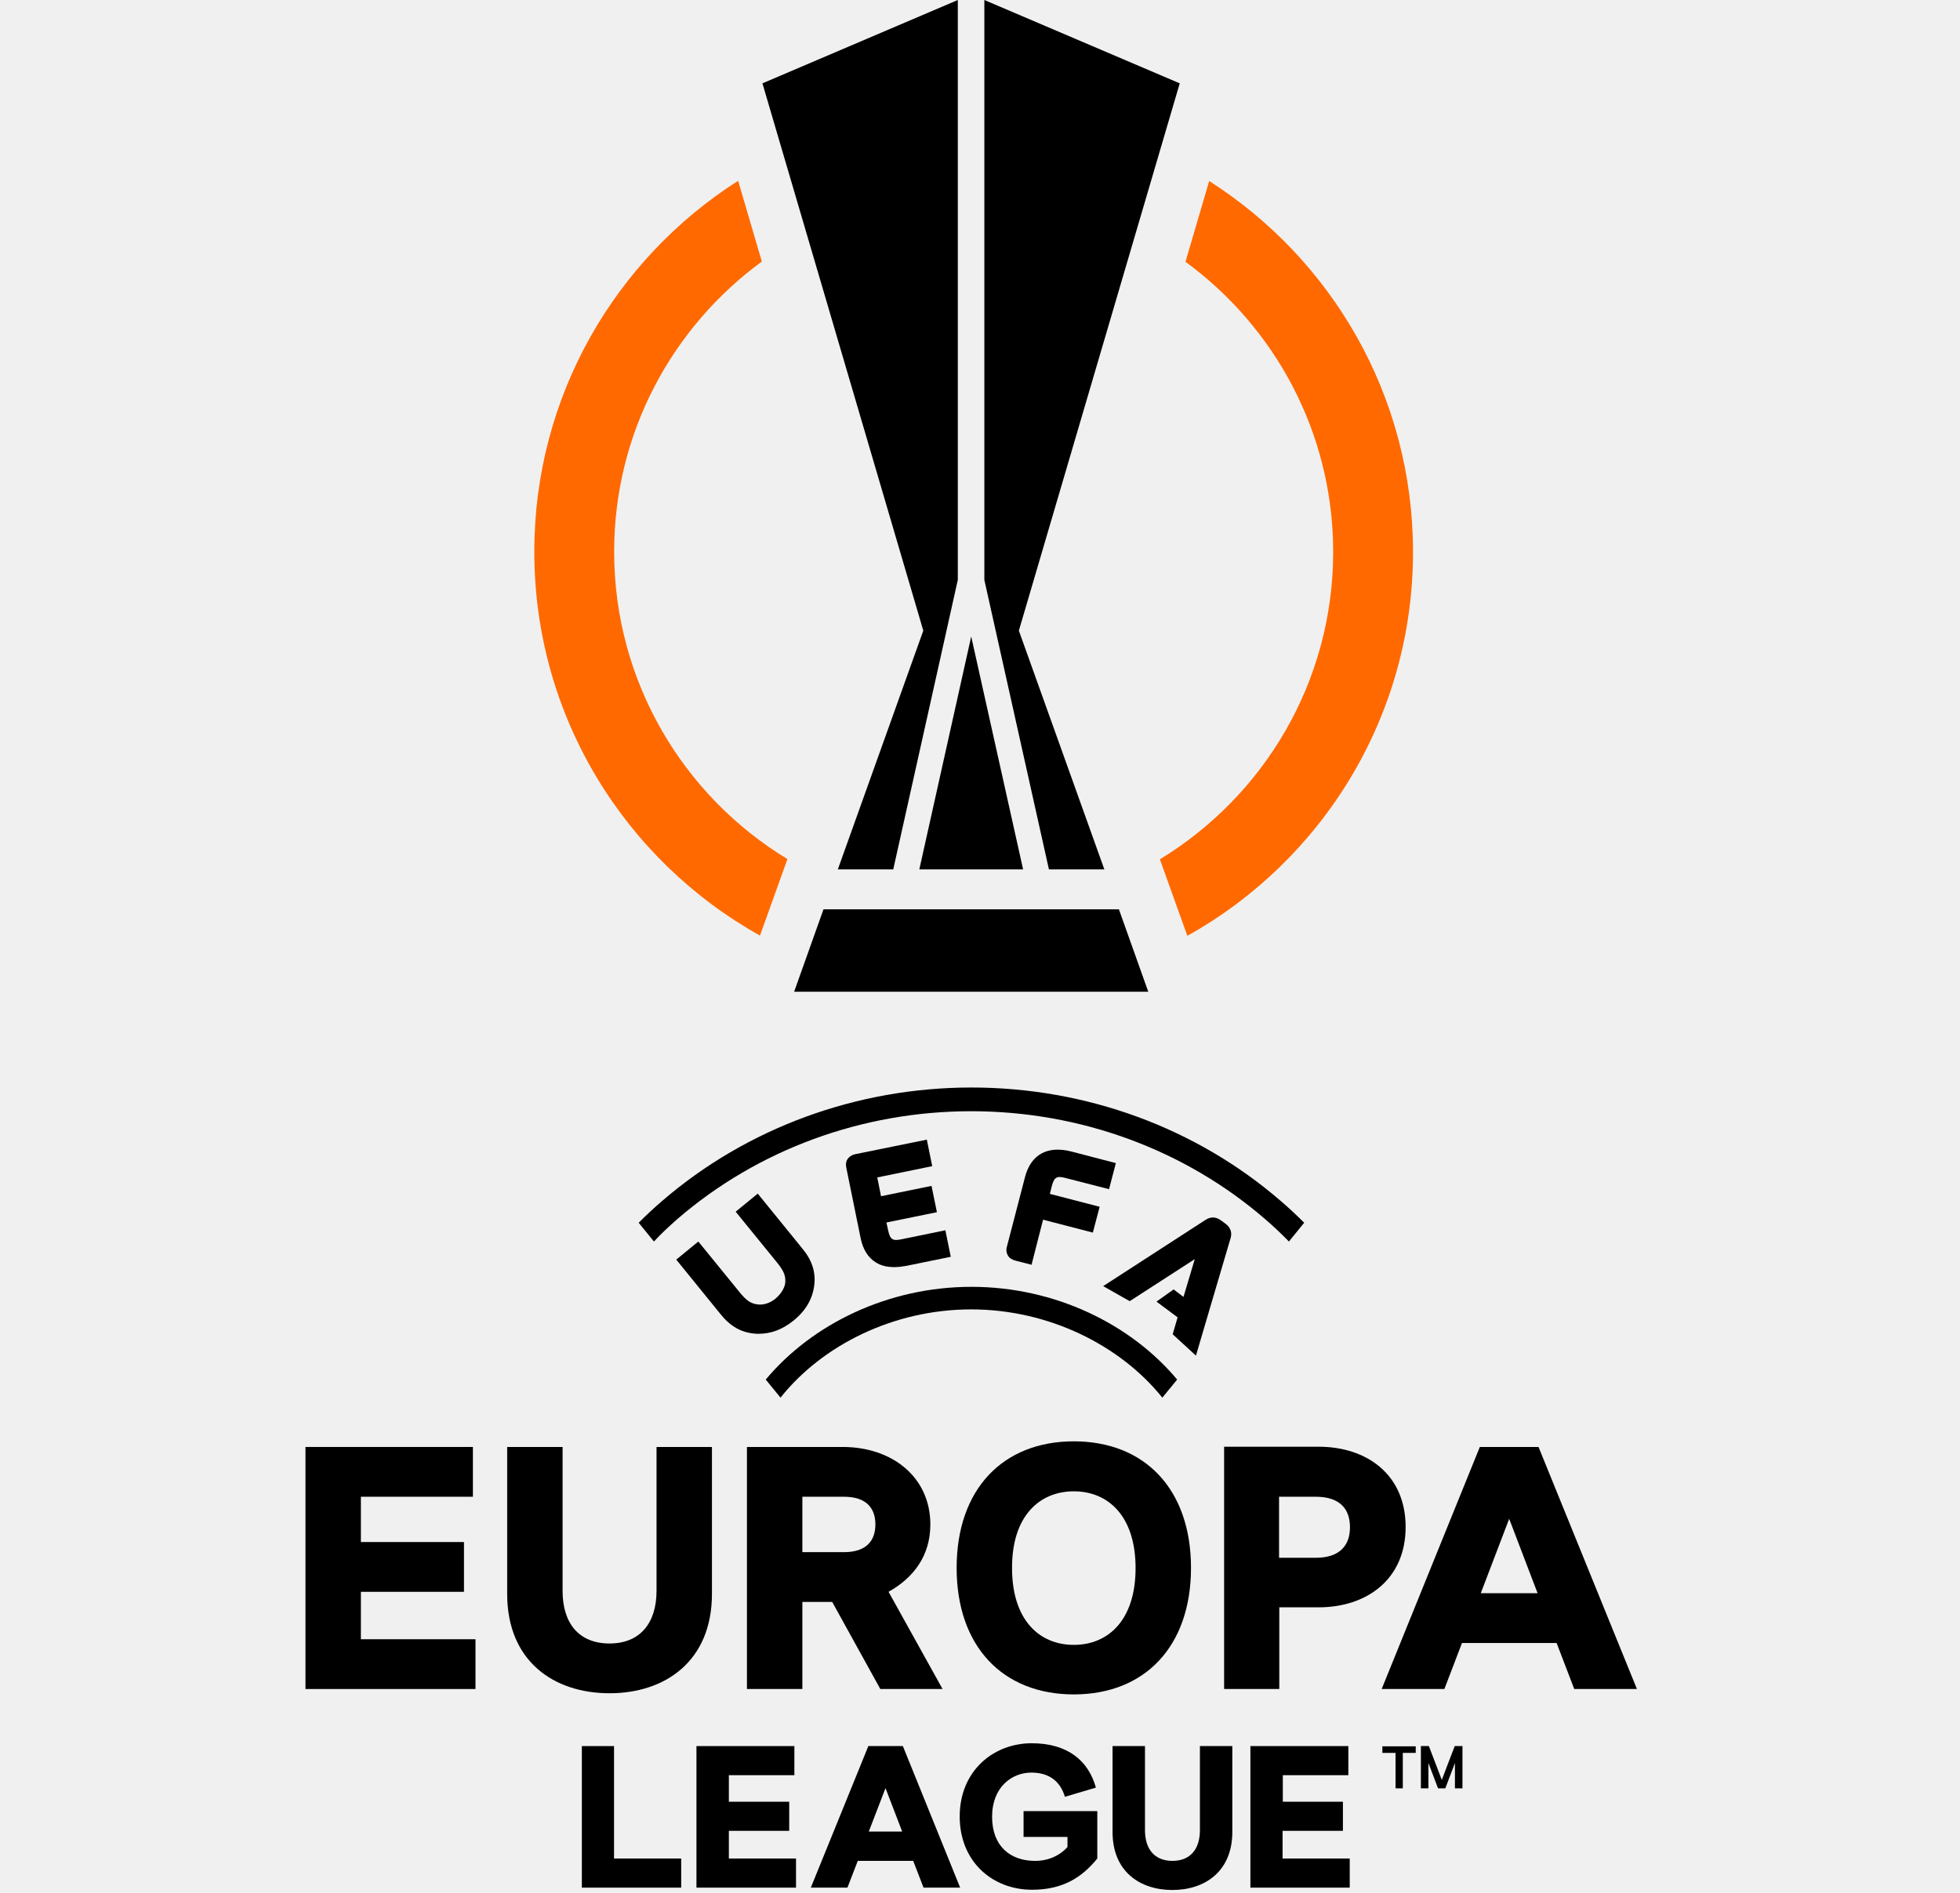
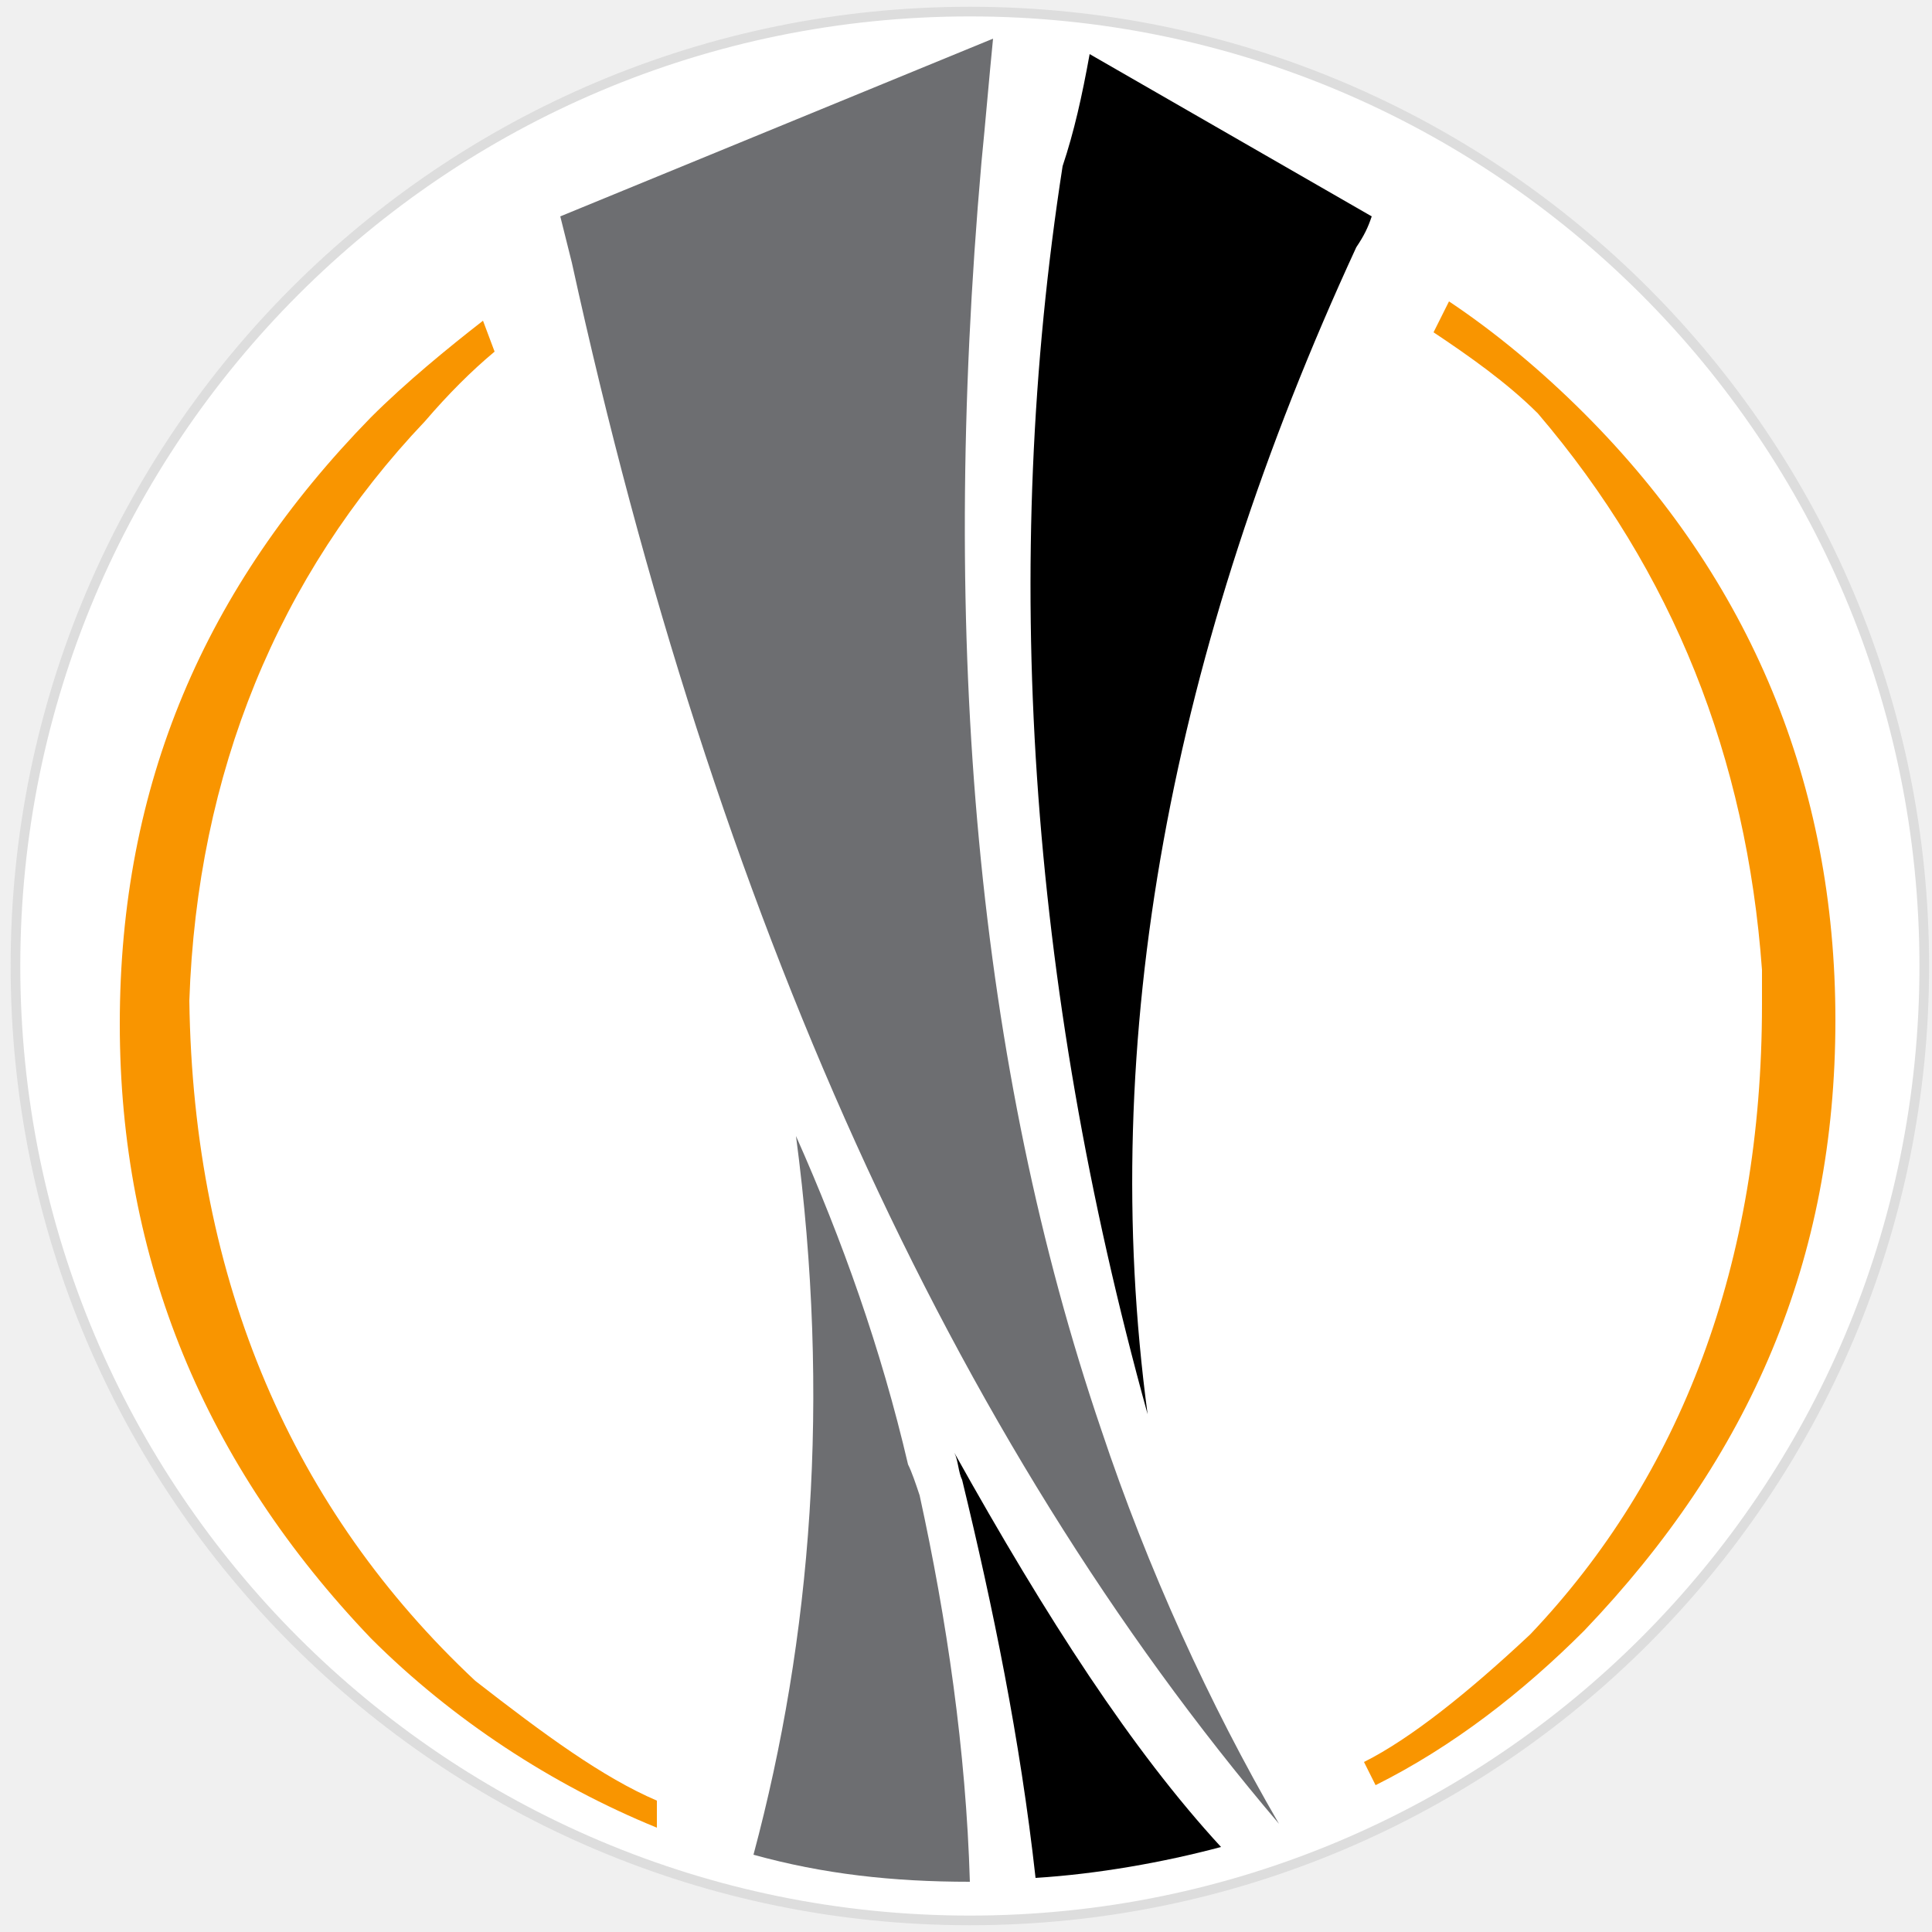
- <svg xmlns="http://www.w3.org/2000/svg" width="322" height="311" viewBox="0 0 90 87" fill="none">
-   <path d="M28.186 25.361C28.186 19.89 30.862 15.033 34.974 12.022L33.884 8.31C28.25 11.904 24.517 18.195 24.517 25.361C24.517 32.948 28.704 39.553 34.888 43.006L36.15 39.488C31.38 36.596 28.186 31.34 28.186 25.361ZM55.533 8.321L54.443 12.033C58.555 15.044 61.231 19.901 61.231 25.372C61.231 31.351 58.037 36.596 53.267 39.499L54.529 43.017C60.713 39.564 64.9 32.959 64.9 25.372C64.9 18.195 61.156 11.904 55.533 8.321Z" fill="#FF6900" />
-   <path d="M41.013 39.963H38.466L42.394 28.988L35.001 3.831L43.98 0V26.657L41.013 39.963Z" fill="black" />
-   <path d="M46.786 28.988L50.715 39.963H48.168L45.2 26.657V0L54.179 3.831L46.786 28.988Z" fill="black" />
-   <path d="M36.458 45.586L37.807 41.798H51.384L52.733 45.586H36.458Z" fill="black" />
-   <path d="M44.596 29.257L46.981 39.963H42.211L44.596 29.257Z" fill="black" />
-   <path d="M16.547 73.17H21.285V70.882H16.547V68.8H21.695V66.512H14V77.638H21.814V75.35H16.547V73.17Z" fill="black" />
-   <path fill-rule="evenodd" clip-rule="evenodd" d="M49.312 77.886C52.582 77.886 54.697 75.674 54.697 72.07C54.697 68.465 52.582 66.253 49.312 66.253C46.042 66.253 43.926 68.465 43.926 72.07C43.926 75.674 46.042 77.886 49.312 77.886ZM49.312 68.551C50.898 68.551 52.15 69.695 52.15 72.08C52.15 74.465 50.898 75.609 49.312 75.609C47.725 75.609 46.473 74.465 46.473 72.08C46.463 69.695 47.725 68.551 49.312 68.551Z" fill="black" />
-   <path fill-rule="evenodd" clip-rule="evenodd" d="M56.219 77.638H58.755V73.883H60.568C62.759 73.883 64.561 72.609 64.561 70.192C64.561 67.774 62.769 66.501 60.568 66.501H56.219V77.638ZM58.744 68.8H60.428C61.561 68.8 62.003 69.382 62.003 70.203C62.003 71.012 61.561 71.606 60.428 71.606H58.744V68.8Z" fill="black" />
-   <path d="M32.681 66.512H30.134V73.127C30.134 74.617 29.368 75.545 27.976 75.545C26.573 75.545 25.817 74.627 25.817 73.127V66.512H23.27V73.267C23.27 76.365 25.418 77.833 27.976 77.833C30.534 77.833 32.681 76.354 32.681 73.267V66.512Z" fill="black" />
-   <path d="M28.181 80.261H26.702V86.768H31.267V85.43H28.181V80.261Z" fill="black" />
-   <path d="M61.679 84.157V82.819H58.917V81.599H61.928V80.261H57.427V86.768H61.992V85.43H58.906V84.157H61.679Z" fill="black" />
-   <path d="M55.107 84.124C55.107 84.999 54.665 85.538 53.844 85.538C53.024 85.538 52.582 84.999 52.582 84.124V80.261H51.092V84.211C51.092 86.024 52.344 86.876 53.844 86.876C55.344 86.876 56.596 86.013 56.596 84.211V80.261H55.107V84.124Z" fill="black" />
-   <path d="M49.02 84.437V84.901C48.697 85.268 48.178 85.538 47.531 85.538C46.409 85.538 45.556 84.88 45.556 83.509C45.556 82.139 46.473 81.48 47.358 81.48C48.168 81.48 48.686 81.869 48.902 82.592L50.326 82.171C49.992 80.951 49.042 80.131 47.38 80.131C45.599 80.131 44.067 81.415 44.067 83.498C44.067 85.581 45.578 86.865 47.391 86.865C48.804 86.865 49.679 86.304 50.391 85.43V83.25H47.002V84.437H49.02Z" fill="black" />
-   <path fill-rule="evenodd" clip-rule="evenodd" d="M70.669 66.512H67.971L63.46 77.638H66.342L67.151 75.523H71.5L72.31 77.638H75.191L70.669 66.512ZM68.014 73.235L69.32 69.814L70.626 73.235H68.014Z" fill="black" />
-   <path fill-rule="evenodd" clip-rule="evenodd" d="M39.869 80.261L37.225 86.768H38.908L39.383 85.538H41.93L42.405 86.768H44.088L41.455 80.261H39.869ZM39.89 84.189L40.657 82.193L41.423 84.189H39.89Z" fill="black" />
-   <path d="M33.458 84.157H36.232V82.819H33.458V81.599H36.469V80.261H31.969V86.768H36.545V85.43H33.458V84.157Z" fill="black" />
-   <path fill-rule="evenodd" clip-rule="evenodd" d="M40.419 77.638H43.279L40.797 73.17C41.93 72.534 42.718 71.53 42.718 70.073C42.718 67.893 40.959 66.512 38.692 66.512H34.289V77.638H36.836V73.634H38.207L40.419 77.638ZM36.836 68.8H38.746C39.793 68.8 40.192 69.339 40.192 70.073C40.192 70.807 39.793 71.347 38.746 71.347H36.836V68.8Z" fill="black" />
-   <path d="M35.606 59.691C35.358 59.896 35.055 59.993 34.796 59.961C34.473 59.928 34.267 59.788 33.944 59.389L32.055 57.069L31.041 57.9L33.091 60.425C33.523 60.965 34.03 61.245 34.613 61.299C34.678 61.31 34.753 61.31 34.818 61.31C35.39 61.31 35.919 61.116 36.426 60.706C36.998 60.241 37.311 59.702 37.386 59.054C37.451 58.471 37.279 57.921 36.836 57.392L34.786 54.867L33.771 55.698L35.66 58.018C35.983 58.418 36.081 58.644 36.048 58.979C36.016 59.216 35.854 59.475 35.606 59.691Z" fill="black" />
-   <path d="M44.596 60.188C48.157 60.188 51.449 61.839 53.38 64.245L54.06 63.414C51.934 60.867 48.448 59.151 44.606 59.151C40.764 59.151 37.279 60.867 35.153 63.414L35.832 64.245C37.743 61.839 41.023 60.188 44.596 60.188Z" fill="black" />
-   <path d="M31.095 56.032C34.796 52.838 39.588 51.079 44.596 51.079C49.603 51.079 54.395 52.838 58.096 56.032C58.485 56.367 58.852 56.712 59.197 57.069L59.899 56.205C59.553 55.86 59.197 55.525 58.819 55.202C54.924 51.834 49.873 49.989 44.606 49.989C39.34 49.989 34.289 51.845 30.393 55.202C30.015 55.525 29.659 55.86 29.314 56.205L30.015 57.069C30.339 56.712 30.717 56.367 31.095 56.032Z" fill="black" />
-   <path d="M56.499 56.971C56.564 56.788 56.607 56.507 56.294 56.259L56.089 56.108C55.776 55.871 55.528 55.968 55.344 56.087L50.661 59.119L51.88 59.81L54.87 57.878L54.352 59.615L53.898 59.27L53.111 59.831L54.082 60.554L53.855 61.331L54.924 62.313L56.499 56.971Z" fill="black" />
-   <path d="M42.556 52.385L39.264 53.054C39.113 53.086 38.995 53.162 38.919 53.27C38.843 53.378 38.822 53.518 38.854 53.669L39.513 56.907C39.62 57.435 39.858 57.813 40.214 58.029C40.451 58.18 40.732 58.245 41.067 58.245C41.228 58.245 41.412 58.223 41.595 58.191L43.657 57.77L43.408 56.551L41.412 56.961C41.002 57.047 40.872 57.004 40.775 56.54L40.7 56.194L43.02 55.72L42.772 54.511L40.451 54.986L40.279 54.122L42.804 53.604L42.556 52.385Z" fill="black" />
-   <path d="M48.956 54.155L50.931 54.662L51.243 53.464L49.215 52.935C48.103 52.644 47.337 53.065 47.067 54.111L46.236 57.306C46.193 57.457 46.214 57.597 46.279 57.705C46.344 57.824 46.463 57.9 46.614 57.943L47.369 58.137L47.898 56.065L50.186 56.658L50.499 55.471L48.211 54.878L48.297 54.532C48.416 54.079 48.545 54.047 48.956 54.155Z" fill="black" />
-   <path d="M64.097 80.574V82.203H64.431V80.574H65.025V80.272H63.492V80.574H64.097Z" fill="black" />
-   <path d="M66.817 80.261L66.223 81.815L65.629 80.261H65.262V82.203H65.608V81.038L66.05 82.203H66.385L66.827 81.038V82.203H67.173V80.261H66.817Z" fill="black" />
+ <svg xmlns="http://www.w3.org/2000/svg" version="1.1" id="Layer_1" x="0px" y="0px" viewBox="0 0 50 50" style="enable-background:new 0 0 50 50;" xml:space="preserve">
+   <style type="text/css">
+ 	.st0{fill-rule:evenodd;clip-rule:evenodd;fill:#FFFFFF;stroke:#DDDDDD;stroke-width:0.25;stroke-miterlimit:10;}
+ 	.st1{fill-rule:evenodd;clip-rule:evenodd;fill:#F99500;}
+ 	.st2{fill-rule:evenodd;clip-rule:evenodd;}
+ 	.st3{fill-rule:evenodd;clip-rule:evenodd;fill:#6D6E71;}
+ </style>
+   <circle class="st0" cx="25.1" cy="25" r="24.7" />
+   <g>
+     <path class="st1" d="M12.8,9.1c-0.6,0.5-1.2,1.1-1.8,1.8C7.2,14.9,5.1,20,4.9,25.9c0.1,7.3,2.7,13.2,7.4,17.6   c1.8,1.4,3.3,2.5,4.7,3.1L17,47.3c-2.7-1.1-5.3-2.8-7.4-4.9c-4.3-4.5-6.5-9.8-6.5-15.9c0-6.2,2.2-11.3,6.5-15.7   c0.9-0.9,2-1.8,2.9-2.5L12.8,9.1z M37.5,7.8c1.2,0.8,2.4,1.8,3.5,2.9c4.3,4.3,6.5,9.6,6.5,15.7c0,6.2-2.2,11.3-6.5,15.8   c-1.6,1.6-3.4,3-5.4,4l-0.3-0.6c1.2-0.6,2.7-1.8,4.3-3.3c3.9-4.1,6-9.6,6-16.3c0-0.3,0-0.6,0-0.9c-0.4-5.5-2.3-10.3-5.8-14.4   c-0.8-0.8-1.8-1.5-2.7-2.1L37.5,7.8z" />
+     <path class="st2" d="M28.2,1.4l7.3,4.2c-0.1,0.3-0.2,0.5-0.4,0.8c-4.8,10.4-6.7,20.5-5.4,30.2c-3.1-11.2-3.8-22-2.2-32.3   C27.8,3.4,28,2.5,28.2,1.4z M24.9,38.3c-0.1-0.2-0.1-0.5-0.2-0.7c2.4,4.3,4.6,7.7,6.9,10.2c-1.5,0.4-3.2,0.7-4.8,0.8   C26.4,45,25.7,41.6,24.9,38.3z" />
+     <path class="st3" d="M14.8,6.8c-0.1-0.4-0.2-0.8-0.3-1.2L25.7,1c-0.1,1-0.2,2.2-0.3,3.2c-1.1,12.5-0.1,23.4,3.1,32.8   c1.2,3.6,2.8,7.1,4.6,10.2l0,0C24.6,37.2,18.5,23.7,14.8,6.8z M23.8,38.7c0.7,3.2,1.2,6.6,1.3,10c-2,0-3.8-0.2-5.6-0.7   c1.5-5.6,2-11.8,1.1-18.6c1.2,2.7,2.2,5.5,2.9,8.5C23.6,38.1,23.7,38.4,23.8,38.7z" />
+   </g>
</svg>
